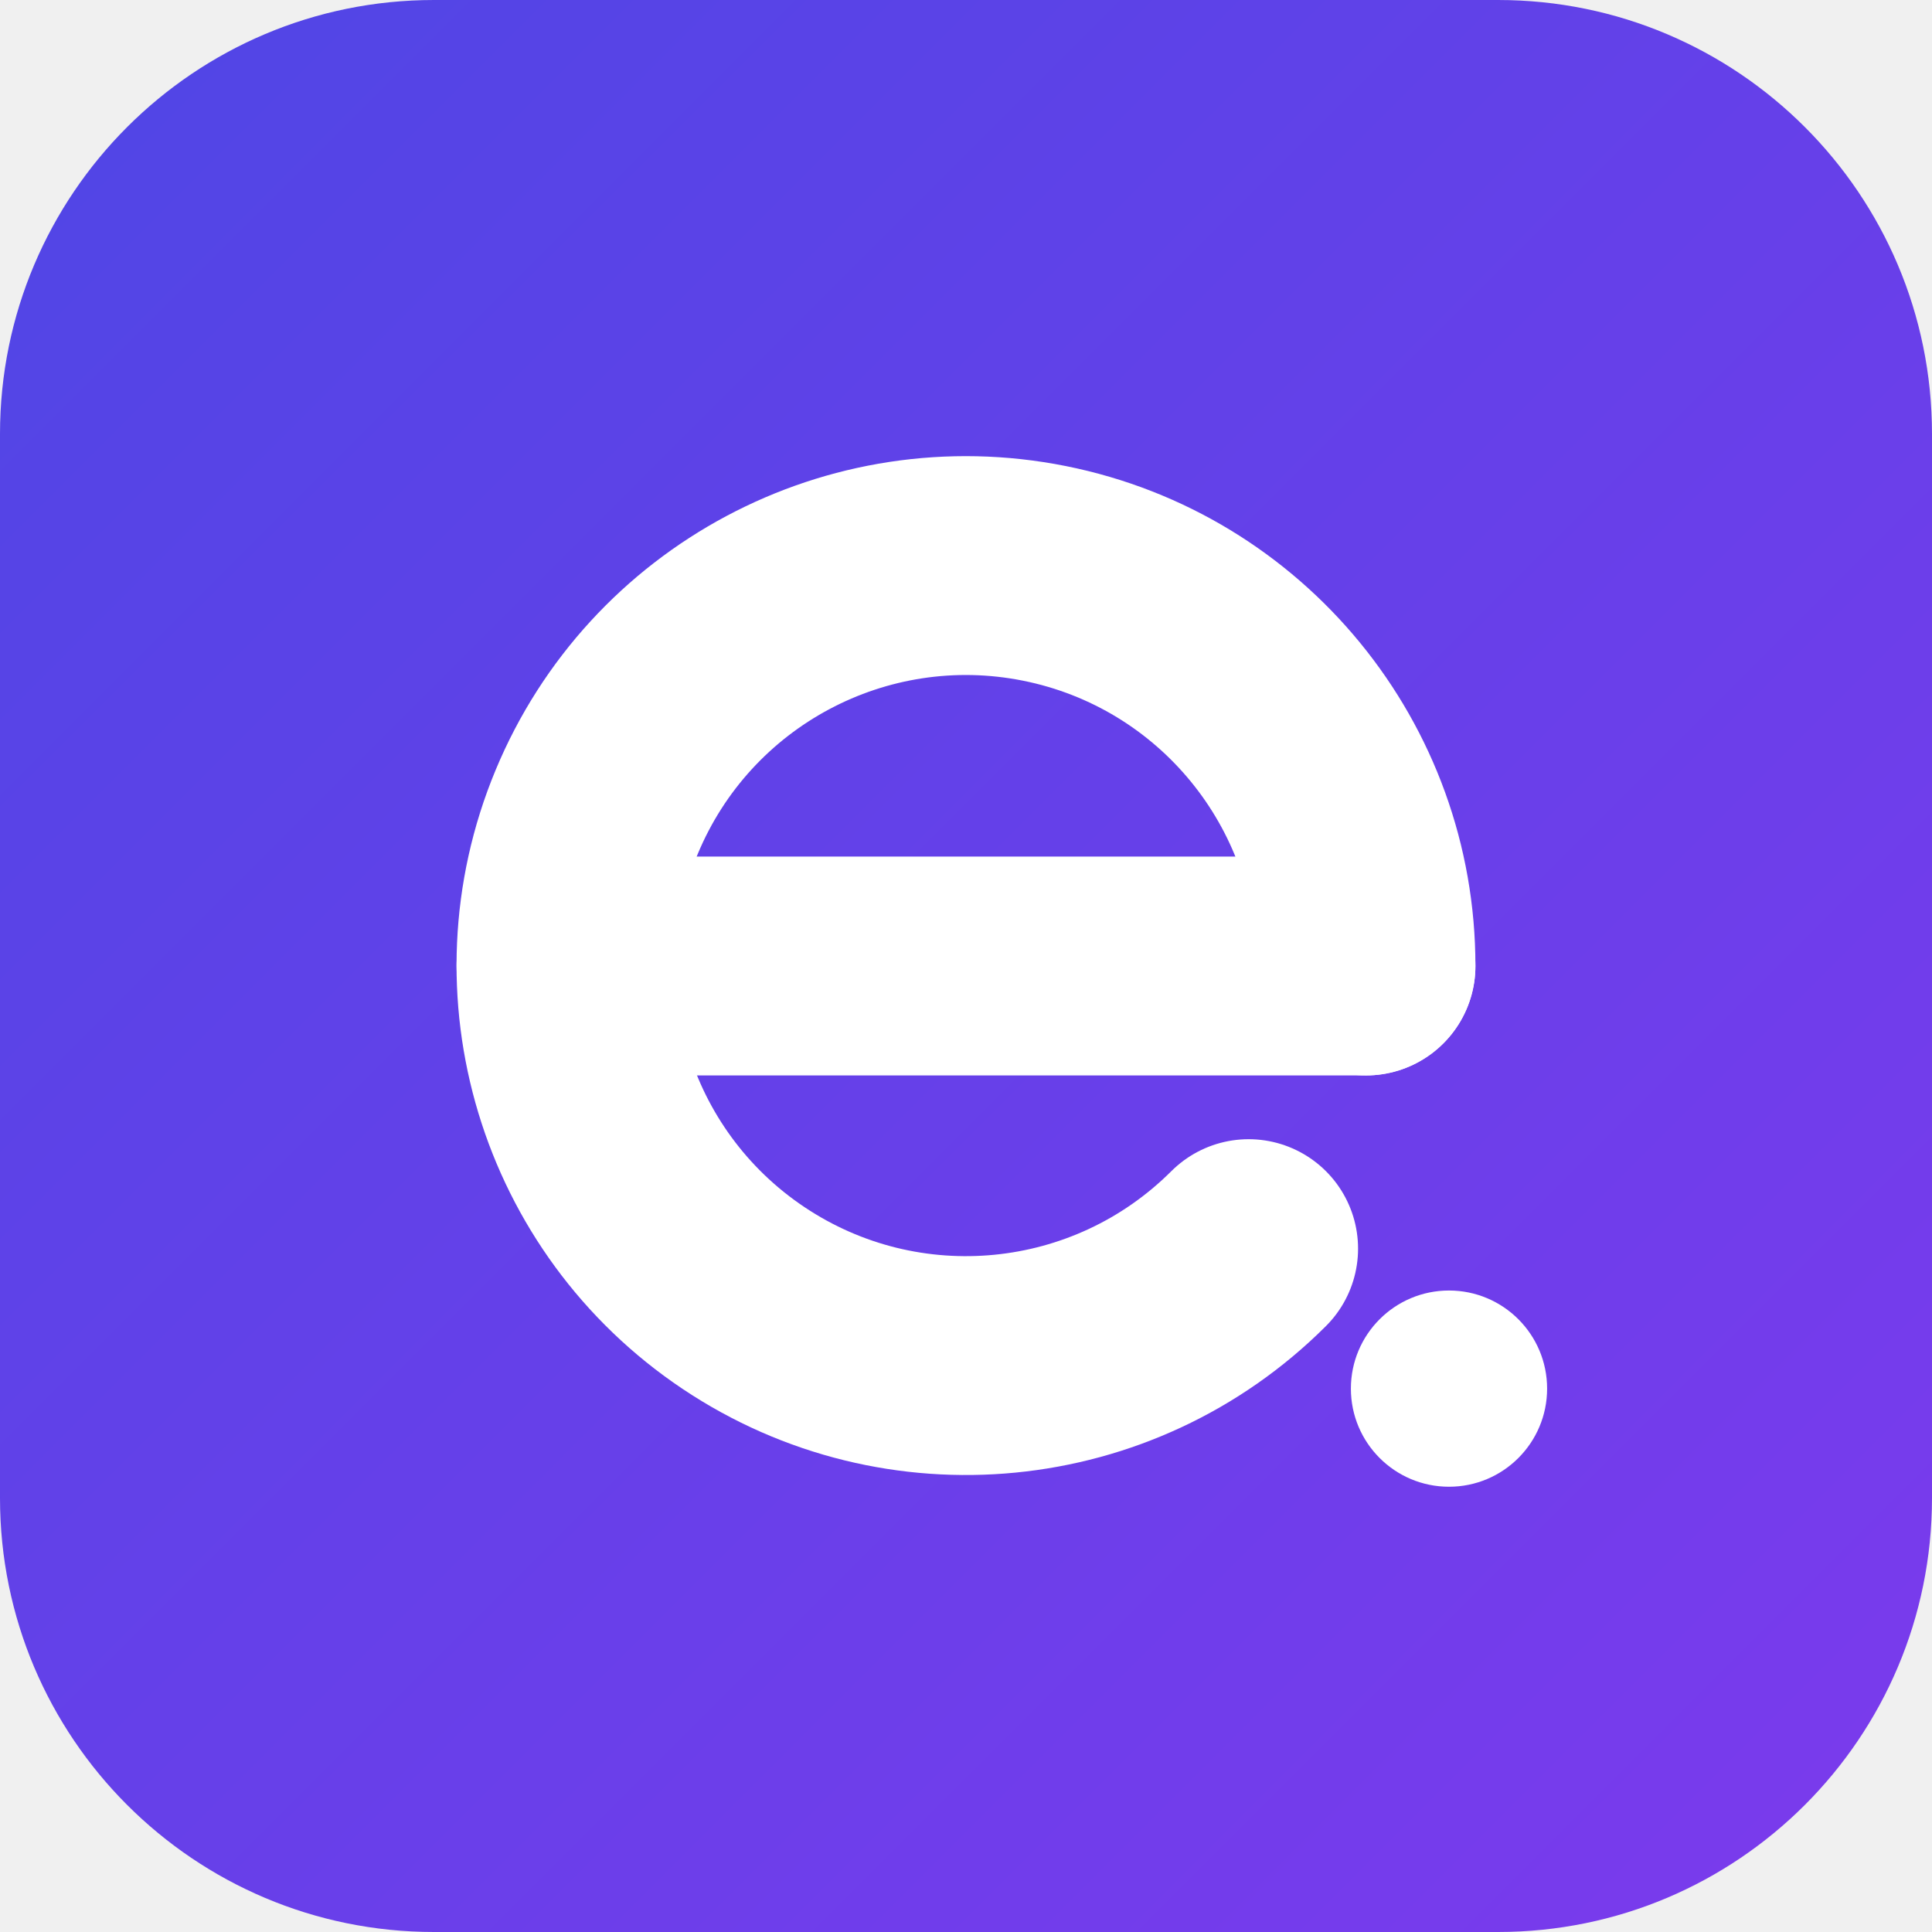
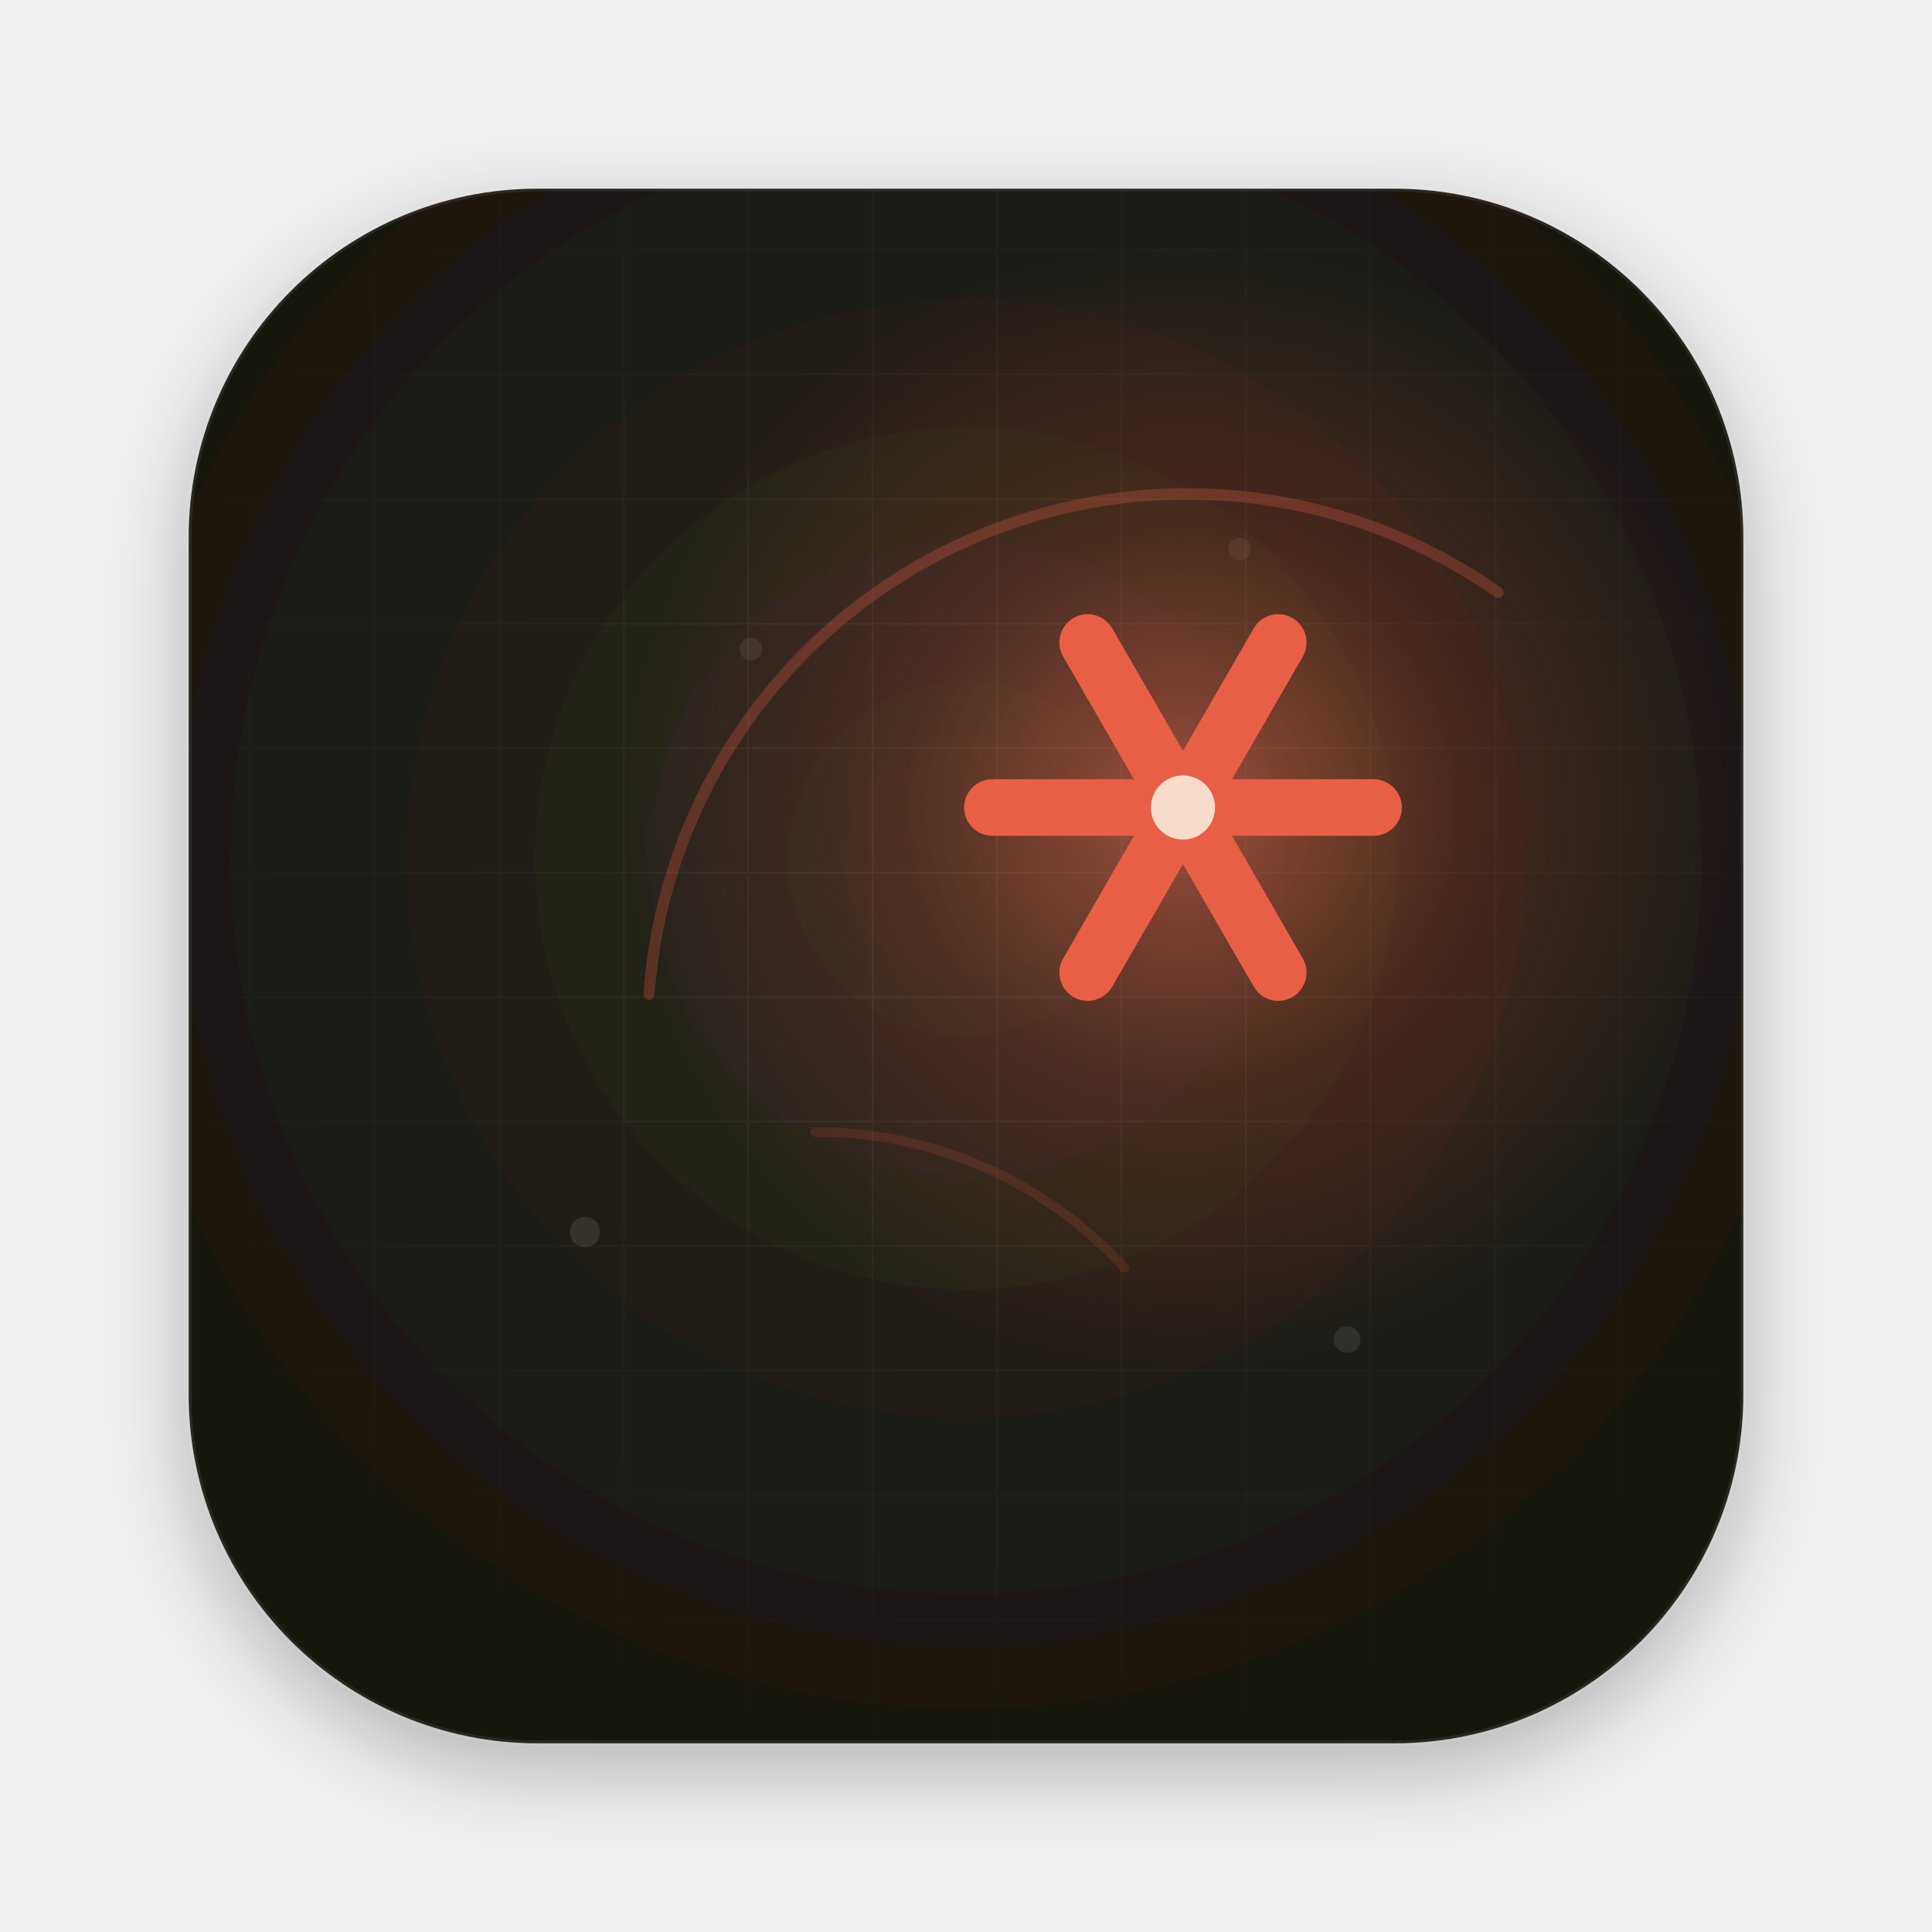
- <svg xmlns="http://www.w3.org/2000/svg" viewBox="0 0 512 512">
+ <svg xmlns="http://www.w3.org/2000/svg" width="1024" height="1024" viewBox="0 0 1024 1024">
  <defs>
-     <linearGradient id="bg" x1="0" y1="0" x2="1" y2="1">
-       <stop offset="0" stop-color="#4f46e5" />
-       <stop offset="1" stop-color="#7c3aed" />
-     </linearGradient>
+     <radialGradient id="ink" cx="50%" cy="43%" r="76%">
+       <stop offset="0" stop-color="#2B281F" />
+       <stop offset="1" stop-color="#13110B" />
+     </radialGradient>
+     <radialGradient id="glow" cx="50%" cy="50%" r="50%">
+       <stop offset="0" stop-color="#EE7154" stop-opacity=".60" />
+       <stop offset=".5" stop-color="#DA5840" stop-opacity=".20" />
+       <stop offset="1" stop-color="#DA5840" stop-opacity="0" />
+     </radialGradient>
+     <radialGradient id="fade" cx="52%" cy="43%" r="60%">
+       <stop offset="0" stop-color="#ffffff" />
+       <stop offset="1" stop-color="#000000" />
+     </radialGradient>
+     <pattern id="grid" width="66" height="66" patternUnits="userSpaceOnUse">
+       <path d="M66 0 H0 V66" fill="none" stroke="#ffffff" stroke-opacity=".06" stroke-width="2" />
+     </pattern>
+     <filter id="sh" x="-20%" y="-20%" width="140%" height="140%">
+       <feDropShadow dx="0" dy="14" stdDeviation="22" flood-color="#000000" flood-opacity=".26" />
+     </filter>
+     <clipPath id="sq">
+       <rect x="100" y="100" width="824" height="824" rx="185" />
+     </clipPath>
+     <mask id="fademask">
+       <rect x="100" y="100" width="824" height="824" fill="url(#fade)" />
+     </mask>
  </defs>
-   <rect width="512" height="512" rx="115" fill="url(#bg)" />
-   <g stroke="#ffffff" stroke-width="58" stroke-linecap="round" fill="none">
-     <path d="M 150 256 H 362" />
-     <path d="M 362 256 A 106 106 0 1 0 330.9 330.9" />
+   <rect x="100" y="100" width="824" height="824" rx="185" fill="url(#ink)" filter="url(#sh)" />
+   <g clip-path="url(#sq)">
+     <rect x="100" y="100" width="824" height="824" fill="url(#grid)" mask="url(#fademask)" />
+     <circle cx="310" cy="653" r="8" fill="#ffffff" opacity=".10" />
+     <circle cx="714" cy="710" r="7" fill="#ffffff" opacity=".09" />
+     <circle cx="398" cy="344" r="6" fill="#ffffff" opacity=".08" />
+     <circle cx="657" cy="291" r="6" fill="#ffffff" opacity=".07" />
+     <circle cx="627" cy="428" r="300" fill="url(#glow)" />
+     <path d="M344 527 A286 286 0 0 1 794 314" fill="none" stroke="#DA5840" stroke-opacity=".30" stroke-width="6" stroke-linecap="round" />
+     <path d="M432 600 A221 221 0 0 1 596 672" fill="none" stroke="#DA5840" stroke-opacity=".16" stroke-width="5" stroke-linecap="round" />
+     <g transform="translate(627 428)" fill="#E85F46">
+       <rect x="-116" y="-15" width="232" height="30" rx="15" />
+       <rect x="-116" y="-15" width="232" height="30" rx="15" transform="rotate(60)" />
+       <rect x="-116" y="-15" width="232" height="30" rx="15" transform="rotate(120)" />
+     </g>
+     <circle cx="627" cy="428" r="17" fill="#F8DCCB" />
  </g>
-   <circle cx="384" cy="368" r="26" fill="#ffffff" />
+   <rect x="100" y="100" width="824" height="824" rx="185" fill="none" stroke="#ffffff" stroke-opacity=".08" stroke-width="3" />
</svg>
